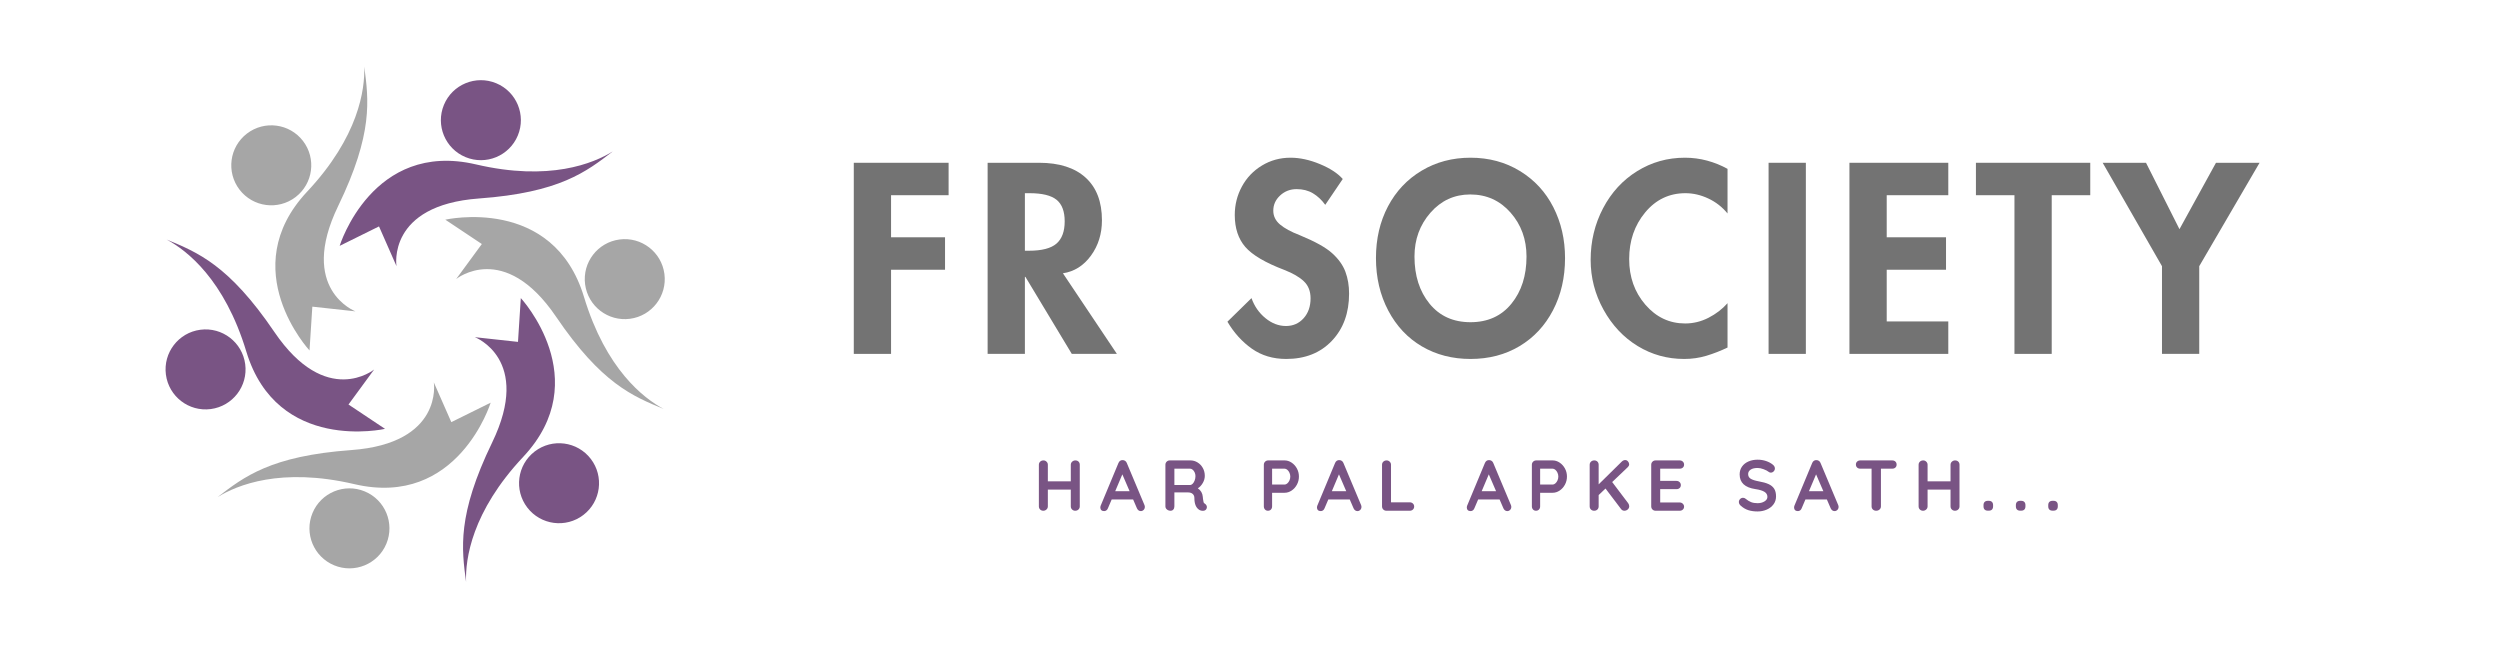
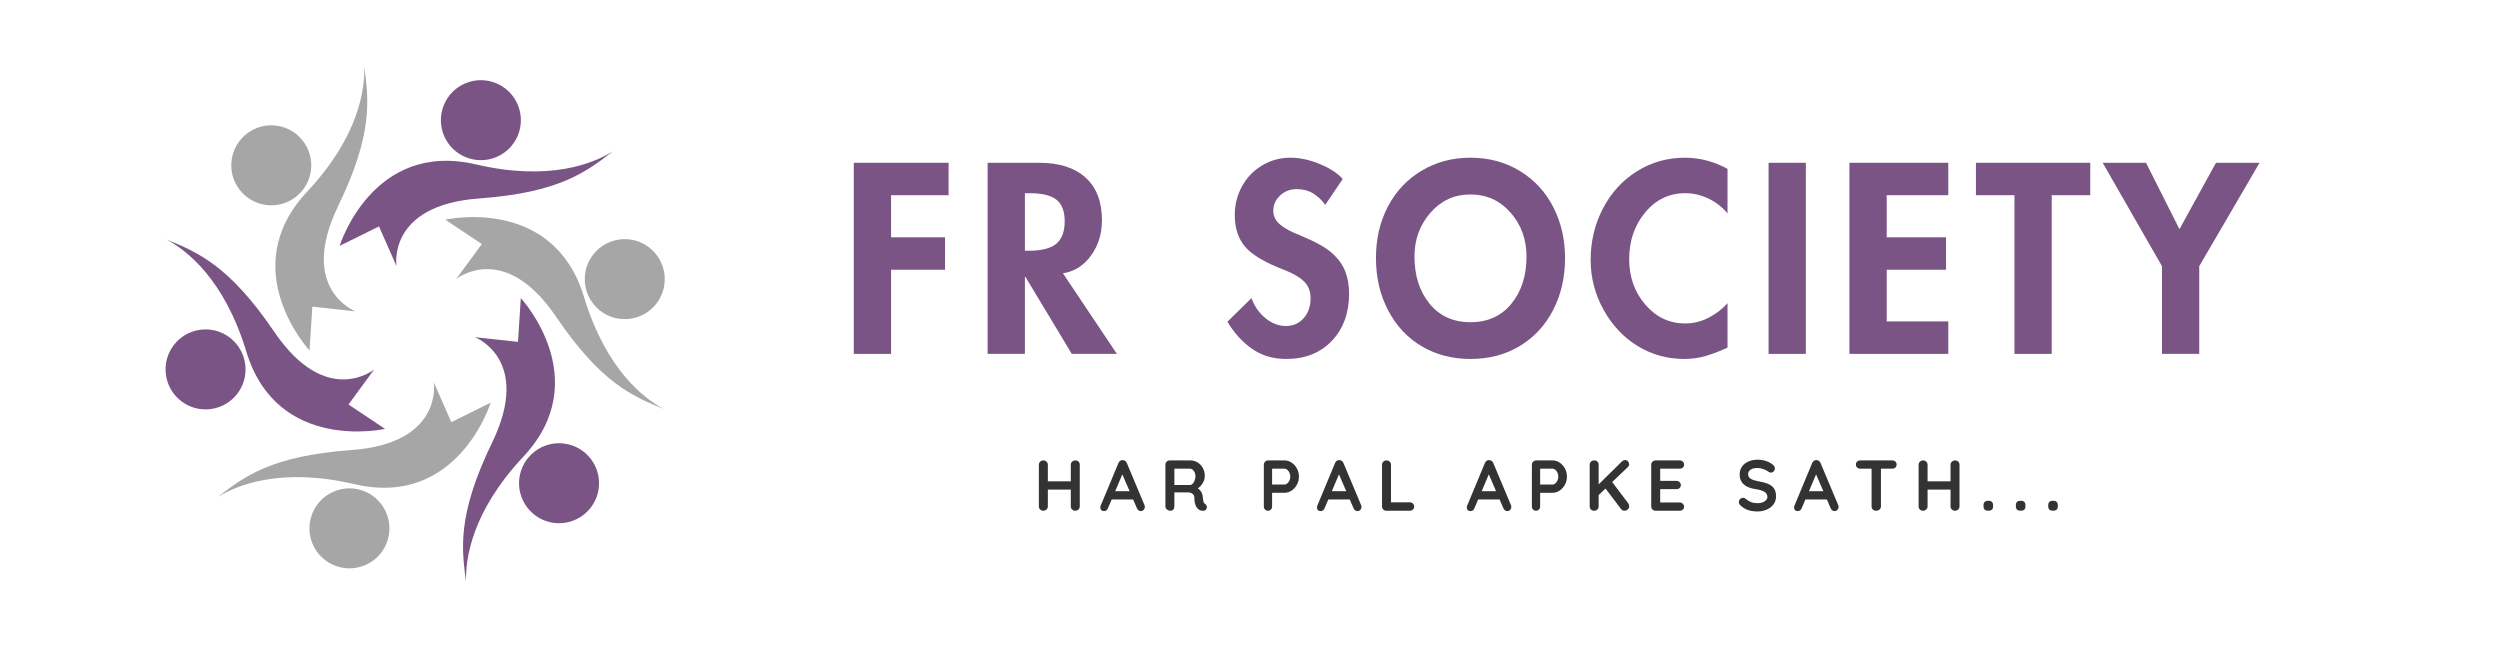
<svg xmlns="http://www.w3.org/2000/svg" width="3000" zoomAndPan="magnify" viewBox="0 0 2250 600" height="800" preserveAspectRatio="xMidYMid meet" version="1.0">
  <defs>
    <g />
-     <clipPath id="90654c6fe7">
+     <clipPath id="54924c8e34">
      <path d="M 416 268 L 500 268 L 500 523.5 L 416 523.5 Z M 416 268 " clip-rule="nonzero" />
    </clipPath>
  </defs>
  <path fill="#a6a6a6" d="M 525.609 267.285 C 497.848 175.57 400.777 197.707 400.777 197.707 L 433.652 219.625 L 410.559 251.133 C 410.559 251.133 453.633 216.059 500.457 285.047 C 541.316 345.246 569.562 356.621 597.332 368.094 C 579.246 358.414 545.301 332.32 525.609 267.285 " fill-opacity="1" fill-rule="nonzero" />
  <path fill="#a6a6a6" d="M 526.59 255.906 C 529.18 275.613 547.254 289.5 566.965 286.914 C 586.672 284.328 600.559 266.254 597.973 246.543 C 595.391 226.832 577.312 212.949 557.602 215.531 C 537.891 218.117 524.008 236.195 526.59 255.906 " fill-opacity="1" fill-rule="nonzero" />
-   <g clip-path="url(#90654c6fe7)">
+   <g clip-path="url(#54924c8e34)">
    <path fill="#795484" d="M 470.895 411.168 C 536.438 341.27 468.73 268.273 468.73 268.273 L 466.188 307.699 L 427.359 303.457 C 427.359 303.457 479.27 323.227 442.938 398.27 C 411.23 463.75 415.504 493.898 419.453 523.688 C 418.789 503.188 424.414 460.742 470.895 411.168 " fill-opacity="1" fill-rule="nonzero" />
  </g>
  <path fill="#795484" d="M 481.242 406.332 C 465.465 418.426 462.477 441.02 474.57 456.801 C 486.668 472.578 509.262 475.562 525.043 463.469 C 540.816 451.375 543.805 428.777 531.711 413 C 519.617 397.223 497.02 394.238 481.242 406.332 " fill-opacity="1" fill-rule="nonzero" />
  <path fill="#a6a6a6" d="M 318.93 435.73 C 412.234 457.543 441.602 362.406 441.602 362.406 L 406.184 379.918 L 390.441 344.168 C 390.441 344.168 399.281 399.008 316.125 405.062 C 243.559 410.352 219.586 429.125 195.766 447.434 C 213.191 436.617 252.762 420.262 318.93 435.73 " fill-opacity="1" fill-rule="nonzero" />
  <path fill="#a6a6a6" d="M 328.293 442.273 C 309.93 434.652 288.871 443.367 281.254 461.73 C 273.637 480.09 282.348 501.152 300.711 508.77 C 319.074 516.387 340.133 507.676 347.75 489.312 C 355.367 470.949 346.656 449.887 328.293 442.273 " fill-opacity="1" fill-rule="nonzero" />
  <path fill="#795484" d="M 221.68 316.402 C 249.441 408.117 346.516 385.977 346.516 385.977 L 313.641 364.062 L 336.73 332.555 C 336.73 332.555 293.656 367.629 246.832 298.641 C 205.973 238.441 177.727 227.066 149.957 215.59 C 168.043 225.27 201.992 251.363 221.68 316.402 " fill-opacity="1" fill-rule="nonzero" />
  <path fill="#795484" d="M 220.695 327.781 C 218.109 308.074 200.035 294.188 180.324 296.773 C 160.613 299.359 146.727 317.434 149.312 337.145 C 151.898 356.855 169.973 370.742 189.684 368.156 C 209.398 365.57 223.281 347.496 220.695 327.781 " fill-opacity="1" fill-rule="nonzero" />
  <path fill="#a6a6a6" d="M 276.391 172.52 C 210.848 242.418 278.559 315.414 278.559 315.414 L 281.102 275.984 L 319.93 280.23 C 319.93 280.23 268.02 260.465 304.352 185.418 C 336.055 119.938 331.785 89.789 327.836 60 C 328.496 80.5 322.875 122.949 276.391 172.52 " fill-opacity="1" fill-rule="nonzero" />
  <path fill="#a6a6a6" d="M 266.043 177.355 C 281.824 165.262 284.809 142.668 272.715 126.887 C 260.621 111.109 238.027 108.125 222.246 120.219 C 206.469 132.312 203.484 154.906 215.578 170.688 C 227.672 186.465 250.266 189.449 266.043 177.355 " fill-opacity="1" fill-rule="nonzero" />
  <path fill="#795484" d="M 428.355 147.957 C 335.051 126.145 305.688 221.281 305.688 221.281 L 341.105 203.77 L 356.844 239.52 C 356.844 239.52 348.008 184.68 431.164 178.625 C 503.727 173.336 527.703 154.562 551.523 136.254 C 534.102 147.07 494.527 163.426 428.355 147.957 " fill-opacity="1" fill-rule="nonzero" />
  <path fill="#795484" d="M 418.996 141.414 C 437.359 149.031 458.422 140.32 466.035 121.957 C 473.656 103.594 464.941 82.531 446.578 74.914 C 428.215 67.297 407.156 76.008 399.539 94.371 C 391.918 112.734 400.629 133.801 418.996 141.414 " fill-opacity="1" fill-rule="nonzero" />
-   <g fill="#737373" fill-opacity="1">
+   <g fill="#795484" fill-opacity="1">
    <g transform="translate(756.0954, 318.4985)">
      <g>
        <path d="M 97.641 -172 L 97.641 -142.812 L 45.859 -142.812 L 45.859 -104.938 L 94.438 -104.938 L 94.438 -75.734 L 45.859 -75.734 L 45.859 0 L 12.312 0 L 12.312 -172 Z M 97.641 -172 " />
      </g>
    </g>
  </g>
-   <g fill="#737373" fill-opacity="1">
+   <g fill="#795484" fill-opacity="1">
    <g transform="translate(876.5472, 318.4985)">
      <g>
        <path d="M 58.625 -172 C 76.727 -172 90.68 -167.551 100.484 -158.656 C 110.297 -149.758 115.203 -136.945 115.203 -120.219 C 115.203 -108.051 111.895 -97.441 105.281 -88.391 C 98.664 -79.348 90.266 -74.066 80.078 -72.547 L 128.656 0 L 88.062 0 L 46.312 -69.344 L 45.859 -69.344 L 45.859 0 L 12.312 0 L 12.312 -172 Z M 45.859 -92.844 L 49.5 -92.844 C 61.062 -92.844 69.312 -94.973 74.25 -99.234 C 79.195 -103.492 81.672 -110.188 81.672 -119.312 C 81.672 -128.281 79.234 -134.738 74.359 -138.688 C 69.492 -142.645 61.359 -144.625 49.953 -144.625 L 45.859 -144.625 Z M 45.859 -92.844 " />
      </g>
    </g>
  </g>
-   <g fill="#737373" fill-opacity="1">
+   <g fill="#795484" fill-opacity="1">
    <g transform="translate(1018.671, 318.4985)">
      <g />
    </g>
  </g>
-   <g fill="#737373" fill-opacity="1">
+   <g fill="#795484" fill-opacity="1">
    <g transform="translate(1099.429, 318.4985)">
      <g>
        <path d="M 93.297 -134.141 C 90.109 -138.547 86.422 -142.004 82.234 -144.516 C 78.055 -147.023 73.156 -148.281 67.531 -148.281 C 61.75 -148.281 56.801 -146.379 52.688 -142.578 C 48.582 -138.773 46.531 -134.211 46.531 -128.891 C 46.531 -124.023 48.547 -119.879 52.578 -116.453 C 56.609 -113.035 62.578 -109.805 70.484 -106.766 C 84.172 -101.141 93.863 -95.738 99.562 -90.562 C 105.27 -85.395 109.227 -79.844 111.438 -73.906 C 113.645 -67.977 114.75 -61.441 114.75 -54.297 C 114.75 -36.805 109.578 -22.625 99.234 -11.75 C 88.891 -0.875 75.203 4.562 58.172 4.562 C 46.305 4.562 36 1.484 27.25 -4.672 C 18.508 -10.836 11.176 -18.938 5.25 -28.969 L 26.922 -50.188 C 29.504 -42.883 33.688 -36.875 39.469 -32.156 C 45.25 -27.445 51.406 -25.094 57.938 -25.094 C 64.332 -25.094 69.617 -27.41 73.797 -32.047 C 77.984 -36.691 80.078 -42.66 80.078 -49.953 C 80.078 -56.348 78.098 -61.445 74.141 -65.25 C 70.18 -69.051 64.328 -72.473 56.578 -75.516 C 39.391 -82.047 27.641 -88.961 21.328 -96.266 C 15.016 -103.566 11.859 -113.148 11.859 -125.016 C 11.859 -134.141 13.988 -142.656 18.25 -150.562 C 22.508 -158.469 28.516 -164.773 36.266 -169.484 C 44.023 -174.203 52.617 -176.562 62.047 -176.562 C 70.41 -176.562 79.191 -174.66 88.391 -170.859 C 97.598 -167.055 104.484 -162.57 109.047 -157.406 Z M 93.297 -134.141 " />
      </g>
    </g>
  </g>
-   <g fill="#737373" fill-opacity="1">
+   <g fill="#795484" fill-opacity="1">
    <g transform="translate(1234.253, 318.4985)">
      <g>
        <path d="M 4.109 -86.234 C 4.109 -103.566 7.719 -119.078 14.938 -132.766 C 22.164 -146.453 32.281 -157.172 45.281 -164.922 C 58.281 -172.68 72.922 -176.562 89.203 -176.562 C 105.773 -176.562 120.598 -172.566 133.672 -164.578 C 146.754 -156.598 156.789 -145.727 163.781 -131.969 C 170.781 -118.207 174.281 -102.961 174.281 -86.234 C 174.281 -68.742 170.664 -53.078 163.438 -39.234 C 156.219 -25.398 146.18 -14.641 133.328 -6.953 C 120.484 0.723 105.773 4.562 89.203 4.562 C 72.922 4.562 58.352 0.801 45.5 -6.719 C 32.656 -14.25 22.547 -25.008 15.172 -39 C 7.797 -53 4.109 -68.742 4.109 -86.234 Z M 88.969 -143.484 C 74.676 -143.484 62.738 -138.008 53.156 -127.062 C 43.57 -116.113 38.781 -102.957 38.781 -87.594 C 38.781 -70.414 43.301 -56.273 52.344 -45.172 C 61.395 -34.066 73.68 -28.516 89.203 -28.516 C 104.711 -28.516 116.988 -34.066 126.031 -45.172 C 135.082 -56.273 139.609 -70.414 139.609 -87.594 C 139.609 -103.113 134.816 -116.305 125.234 -127.172 C 115.66 -138.047 103.57 -143.484 88.969 -143.484 Z M 88.969 -143.484 " />
      </g>
    </g>
  </g>
-   <g fill="#737373" fill-opacity="1">
+   <g fill="#795484" fill-opacity="1">
    <g transform="translate(1427.476, 318.4985)">
      <g>
        <path d="M 127.297 -126.375 C 122.578 -132.156 116.832 -136.641 110.062 -139.828 C 103.301 -143.023 96.422 -144.625 89.422 -144.625 C 74.828 -144.625 62.738 -138.844 53.156 -127.281 C 43.57 -115.727 38.781 -101.738 38.781 -85.312 C 38.781 -69.195 43.645 -55.508 53.375 -44.25 C 63.113 -33 75.055 -27.375 89.203 -27.375 C 96.492 -27.375 103.484 -29.082 110.172 -32.5 C 116.867 -35.926 122.578 -40.301 127.297 -45.625 L 127.297 -5.703 C 120.91 -2.66 114.562 -0.191 108.25 1.703 C 101.938 3.609 95.281 4.562 88.281 4.562 C 73.07 4.562 59.117 0.688 46.422 -7.062 C 33.723 -14.82 23.492 -25.695 15.734 -39.688 C 7.984 -53.688 4.109 -68.672 4.109 -84.641 C 4.109 -101.367 7.832 -116.844 15.281 -131.062 C 22.738 -145.281 32.969 -156.414 45.969 -164.469 C 58.969 -172.531 73.301 -176.562 88.969 -176.562 C 95.812 -176.562 102.461 -175.688 108.922 -173.938 C 115.391 -172.195 121.516 -169.727 127.297 -166.531 Z M 127.297 -126.375 " />
      </g>
    </g>
  </g>
-   <g fill="#737373" fill-opacity="1">
+   <g fill="#795484" fill-opacity="1">
    <g transform="translate(1579.409, 318.4985)">
      <g>
        <path d="M 45.859 -172 L 45.859 0 L 12.312 0 L 12.312 -172 Z M 45.859 -172 " />
      </g>
    </g>
  </g>
-   <g fill="#737373" fill-opacity="1">
+   <g fill="#795484" fill-opacity="1">
    <g transform="translate(1652.183, 318.4985)">
      <g>
        <path d="M 101.281 -172 L 101.281 -142.812 L 45.859 -142.812 L 45.859 -104.938 L 99.234 -104.938 L 99.234 -75.734 L 45.859 -75.734 L 45.859 -29.203 L 101.281 -29.203 L 101.281 0 L 12.312 0 L 12.312 -172 Z M 101.281 -172 " />
      </g>
    </g>
  </g>
-   <g fill="#737373" fill-opacity="1">
+   <g fill="#795484" fill-opacity="1">
    <g transform="translate(1778.338, 318.4985)">
      <g>
        <path d="M 102.891 -172 L 102.891 -142.812 L 68.203 -142.812 L 68.203 0 L 34.672 0 L 34.672 -142.812 L 0 -142.812 L 0 -172 Z M 102.891 -172 " />
      </g>
    </g>
  </g>
-   <g fill="#737373" fill-opacity="1">
+   <g fill="#795484" fill-opacity="1">
    <g transform="translate(1896.053, 318.4985)">
      <g>
        <path d="M 35.359 -172 L 65.469 -112.234 L 98.328 -172 L 137.562 -172 L 83.266 -78.938 L 83.266 0 L 49.734 0 L 49.734 -78.938 L -3.656 -172 Z M 35.359 -172 " />
      </g>
    </g>
  </g>
-   <g fill="#795484" fill-opacity="1">
-     <g transform="translate(930.1239, 459.6667)">
+   <g fill="#333333" fill-opacity="1">
+     <g transform="translate(930.1239, 459.6668)">
      <g>
        <path d="M 37.672 -45.297 C 38.879 -45.297 39.848 -44.93 40.578 -44.203 C 41.305 -43.473 41.672 -42.523 41.672 -41.359 L 41.672 -3.953 C 41.672 -2.828 41.281 -1.883 40.5 -1.125 C 39.727 -0.375 38.738 0 37.531 0 C 36.457 0 35.531 -0.375 34.75 -1.125 C 33.977 -1.883 33.594 -2.828 33.594 -3.953 L 33.594 -19.031 L 12.938 -19.031 L 12.938 -3.953 C 12.938 -2.828 12.523 -1.883 11.703 -1.125 C 10.891 -0.375 9.941 0 8.859 0 C 7.703 0 6.742 -0.375 5.984 -1.125 C 5.234 -1.883 4.859 -2.828 4.859 -3.953 L 4.859 -41.359 C 4.859 -42.473 5.242 -43.406 6.016 -44.156 C 6.797 -44.914 7.789 -45.297 9 -45.297 C 10.07 -45.297 10.992 -44.914 11.766 -44.156 C 12.547 -43.406 12.938 -42.473 12.938 -41.359 L 12.938 -26.469 L 33.594 -26.469 L 33.594 -41.359 C 33.594 -42.473 34 -43.406 34.812 -44.156 C 35.633 -44.914 36.586 -45.297 37.672 -45.297 Z M 37.672 -45.297 " />
      </g>
    </g>
  </g>
-   <g fill="#795484" fill-opacity="1">
-     <g transform="translate(989.6518, 459.6667)">
-       <g>
-         <path d="M 40.391 -5.047 C 40.598 -4.484 40.703 -3.969 40.703 -3.5 C 40.703 -2.375 40.332 -1.453 39.594 -0.734 C 38.863 -0.023 38.023 0.328 37.078 0.328 C 36.305 0.328 35.609 0.094 34.984 -0.375 C 34.359 -0.852 33.875 -1.504 33.531 -2.328 L 30.156 -10.156 L 10.875 -10.156 L 7.5 -2.266 C 7.195 -1.441 6.734 -0.801 6.109 -0.344 C 5.484 0.102 4.805 0.328 4.078 0.328 C 2.953 0.328 2.098 0.023 1.516 -0.578 C 0.93 -1.18 0.641 -2.004 0.641 -3.047 C 0.641 -3.43 0.707 -3.836 0.844 -4.266 L 16.953 -42.969 C 17.297 -43.832 17.812 -44.5 18.5 -44.969 C 19.195 -45.445 19.977 -45.645 20.844 -45.562 C 21.613 -45.562 22.332 -45.332 23 -44.875 C 23.676 -44.426 24.164 -43.789 24.469 -42.969 Z M 14.047 -17.609 L 26.984 -17.609 L 20.453 -32.75 Z M 14.047 -17.609 " />
-       </g>
-     </g>
-   </g>
-   <g fill="#795484" fill-opacity="1">
-     <g transform="translate(1044.005, 459.6667)">
+   <g fill="#333333" fill-opacity="1">
+     <g transform="translate(989.6518, 459.6668)">
+       <g>
+         <path d="M 40.391 -5.047 C 40.598 -4.484 40.703 -3.969 40.703 -3.5 C 40.703 -2.375 40.332 -1.453 39.594 -0.734 C 38.863 -0.023 38.023 0.328 37.078 0.328 C 36.305 0.328 35.609 0.094 34.984 -0.375 C 34.359 -0.852 33.875 -1.504 33.531 -2.328 L 30.156 -10.156 L 10.875 -10.156 L 7.5 -2.266 C 7.195 -1.441 6.734 -0.801 6.109 -0.344 C 5.484 0.102 4.805 0.328 4.078 0.328 C 2.953 0.328 2.098 0.023 1.516 -0.578 C 0.93 -1.18 0.641 -2.004 0.641 -3.047 C 0.641 -3.43 0.707 -3.836 0.844 -4.266 L 16.953 -42.969 C 17.297 -43.832 17.812 -44.5 18.5 -44.969 C 19.195 -45.445 19.977 -45.645 20.844 -45.562 C 21.613 -45.562 22.332 -45.332 23 -44.875 C 23.676 -44.426 24.164 -43.789 24.469 -42.969 Z M 14.047 -17.609 L 26.984 -17.609 L 20.453 -32.75 Z M 14.047 -17.609 " />
+       </g>
+     </g>
+   </g>
+   <g fill="#333333" fill-opacity="1">
+     <g transform="translate(1044.005, 459.6668)">
      <g>
        <path d="M 40.391 -6.344 C 40.941 -6 41.379 -5.547 41.703 -4.984 C 42.035 -4.422 42.203 -3.836 42.203 -3.234 C 42.203 -2.461 41.941 -1.75 41.422 -1.094 C 40.773 -0.32 39.781 0.062 38.438 0.062 C 37.406 0.062 36.457 -0.172 35.594 -0.641 C 32.488 -2.41 30.938 -6.016 30.938 -11.453 C 30.938 -13.004 30.426 -14.234 29.406 -15.141 C 28.395 -16.047 26.941 -16.5 25.047 -16.5 L 12.938 -16.5 L 12.938 -3.953 C 12.938 -2.785 12.625 -1.832 12 -1.094 C 11.375 -0.363 10.547 0 9.516 0 C 8.266 0 7.176 -0.375 6.25 -1.125 C 5.32 -1.883 4.859 -2.828 4.859 -3.953 L 4.859 -41.359 C 4.859 -42.473 5.234 -43.406 5.984 -44.156 C 6.742 -44.914 7.68 -45.297 8.797 -45.297 L 27.438 -45.297 C 29.688 -45.297 31.801 -44.691 33.781 -43.484 C 35.77 -42.273 37.352 -40.613 38.531 -38.5 C 39.719 -36.395 40.312 -34.023 40.312 -31.391 C 40.312 -29.234 39.727 -27.129 38.562 -25.078 C 37.406 -23.023 35.898 -21.395 34.047 -20.188 C 36.766 -18.289 38.25 -15.75 38.5 -12.562 C 38.633 -11.863 38.703 -11.191 38.703 -10.547 C 38.867 -9.211 39.039 -8.254 39.219 -7.672 C 39.395 -7.086 39.785 -6.645 40.391 -6.344 Z M 27.109 -23.172 C 27.891 -23.172 28.645 -23.535 29.375 -24.266 C 30.113 -25.004 30.719 -25.988 31.188 -27.219 C 31.664 -28.445 31.906 -29.77 31.906 -31.188 C 31.906 -32.395 31.664 -33.504 31.188 -34.516 C 30.719 -35.535 30.113 -36.348 29.375 -36.953 C 28.645 -37.555 27.891 -37.859 27.109 -37.859 L 12.938 -37.859 L 12.938 -23.172 Z M 27.109 -23.172 " />
      </g>
    </g>
  </g>
-   <g fill="#795484" fill-opacity="1">
-     <g transform="translate(1101.463, 459.6667)">
-       <g />
-     </g>
-   </g>
-   <g fill="#795484" fill-opacity="1">
-     <g transform="translate(1132.593, 459.6667)">
+   <g fill="#333333" fill-opacity="1">
+     <g transform="translate(1101.463, 459.6668)">
+       <g />
+     </g>
+   </g>
+   <g fill="#333333" fill-opacity="1">
+     <g transform="translate(1132.593, 459.6668)">
      <g>
        <path d="M 23.562 -45.297 C 25.758 -45.297 27.848 -44.641 29.828 -43.328 C 31.816 -42.016 33.414 -40.242 34.625 -38.016 C 35.832 -35.797 36.438 -33.367 36.438 -30.734 C 36.438 -28.148 35.832 -25.734 34.625 -23.484 C 33.414 -21.242 31.816 -19.461 29.828 -18.141 C 27.848 -16.828 25.758 -16.172 23.562 -16.172 L 12.297 -16.172 L 12.297 -3.953 C 12.297 -2.785 11.945 -1.832 11.25 -1.094 C 10.562 -0.363 9.66 0 8.547 0 C 7.461 0 6.578 -0.375 5.891 -1.125 C 5.203 -1.883 4.859 -2.828 4.859 -3.953 L 4.859 -41.359 C 4.859 -42.473 5.234 -43.406 5.984 -44.156 C 6.742 -44.914 7.68 -45.297 8.797 -45.297 Z M 23.562 -23.562 C 24.375 -23.562 25.18 -23.906 25.984 -24.594 C 26.785 -25.281 27.43 -26.172 27.922 -27.266 C 28.422 -28.367 28.672 -29.523 28.672 -30.734 C 28.672 -31.941 28.422 -33.098 27.922 -34.203 C 27.43 -35.305 26.785 -36.191 25.984 -36.859 C 25.18 -37.523 24.375 -37.859 23.562 -37.859 L 12.297 -37.859 L 12.297 -23.562 Z M 23.562 -23.562 " />
      </g>
    </g>
  </g>
-   <g fill="#795484" fill-opacity="1">
-     <g transform="translate(1184.617, 459.6667)">
-       <g>
-         <path d="M 40.391 -5.047 C 40.598 -4.484 40.703 -3.969 40.703 -3.5 C 40.703 -2.375 40.332 -1.453 39.594 -0.734 C 38.863 -0.023 38.023 0.328 37.078 0.328 C 36.305 0.328 35.609 0.094 34.984 -0.375 C 34.359 -0.852 33.875 -1.504 33.531 -2.328 L 30.156 -10.156 L 10.875 -10.156 L 7.5 -2.266 C 7.195 -1.441 6.734 -0.801 6.109 -0.344 C 5.484 0.102 4.805 0.328 4.078 0.328 C 2.953 0.328 2.098 0.023 1.516 -0.578 C 0.93 -1.18 0.641 -2.004 0.641 -3.047 C 0.641 -3.43 0.707 -3.836 0.844 -4.266 L 16.953 -42.969 C 17.297 -43.832 17.812 -44.5 18.5 -44.969 C 19.195 -45.445 19.977 -45.645 20.844 -45.562 C 21.613 -45.562 22.332 -45.332 23 -44.875 C 23.676 -44.426 24.164 -43.789 24.469 -42.969 Z M 14.047 -17.609 L 26.984 -17.609 L 20.453 -32.75 Z M 14.047 -17.609 " />
-       </g>
-     </g>
-   </g>
-   <g fill="#795484" fill-opacity="1">
-     <g transform="translate(1238.97, 459.6667)">
+   <g fill="#333333" fill-opacity="1">
+     <g transform="translate(1184.617, 459.6668)">
+       <g>
+         <path d="M 40.391 -5.047 C 40.598 -4.484 40.703 -3.969 40.703 -3.5 C 40.703 -2.375 40.332 -1.453 39.594 -0.734 C 38.863 -0.023 38.023 0.328 37.078 0.328 C 36.305 0.328 35.609 0.094 34.984 -0.375 C 34.359 -0.852 33.875 -1.504 33.531 -2.328 L 30.156 -10.156 L 10.875 -10.156 L 7.5 -2.266 C 7.195 -1.441 6.734 -0.801 6.109 -0.344 C 5.484 0.102 4.805 0.328 4.078 0.328 C 2.953 0.328 2.098 0.023 1.516 -0.578 C 0.93 -1.18 0.641 -2.004 0.641 -3.047 C 0.641 -3.43 0.707 -3.836 0.844 -4.266 L 16.953 -42.969 C 17.297 -43.832 17.812 -44.5 18.5 -44.969 C 19.195 -45.445 19.977 -45.645 20.844 -45.562 C 21.613 -45.562 22.332 -45.332 23 -44.875 C 23.676 -44.426 24.164 -43.789 24.469 -42.969 Z M 14.047 -17.609 L 26.984 -17.609 L 20.453 -32.75 Z M 14.047 -17.609 " />
+       </g>
+     </g>
+   </g>
+   <g fill="#333333" fill-opacity="1">
+     <g transform="translate(1238.97, 459.6668)">
      <g>
        <path d="M 29.828 -7.578 C 30.953 -7.578 31.891 -7.219 32.641 -6.5 C 33.398 -5.789 33.781 -4.875 33.781 -3.75 C 33.781 -2.676 33.398 -1.781 32.641 -1.062 C 31.891 -0.352 30.953 0 29.828 0 L 8.797 0 C 7.68 0 6.742 -0.375 5.984 -1.125 C 5.234 -1.883 4.859 -2.828 4.859 -3.953 L 4.859 -41.359 C 4.859 -42.473 5.242 -43.406 6.016 -44.156 C 6.797 -44.914 7.789 -45.297 9 -45.297 C 10.07 -45.297 10.992 -44.914 11.766 -44.156 C 12.547 -43.406 12.938 -42.473 12.938 -41.359 L 12.938 -7.578 Z M 29.828 -7.578 " />
      </g>
    </g>
  </g>
-   <g fill="#795484" fill-opacity="1">
-     <g transform="translate(1288.342, 459.6667)">
-       <g />
-     </g>
-   </g>
-   <g fill="#795484" fill-opacity="1">
-     <g transform="translate(1319.472, 459.6667)">
-       <g>
-         <path d="M 40.391 -5.047 C 40.598 -4.484 40.703 -3.969 40.703 -3.5 C 40.703 -2.375 40.332 -1.453 39.594 -0.734 C 38.863 -0.023 38.023 0.328 37.078 0.328 C 36.305 0.328 35.609 0.094 34.984 -0.375 C 34.359 -0.852 33.875 -1.504 33.531 -2.328 L 30.156 -10.156 L 10.875 -10.156 L 7.5 -2.266 C 7.195 -1.441 6.734 -0.801 6.109 -0.344 C 5.484 0.102 4.805 0.328 4.078 0.328 C 2.953 0.328 2.098 0.023 1.516 -0.578 C 0.93 -1.18 0.641 -2.004 0.641 -3.047 C 0.641 -3.43 0.707 -3.836 0.844 -4.266 L 16.953 -42.969 C 17.297 -43.832 17.812 -44.5 18.5 -44.969 C 19.195 -45.445 19.977 -45.645 20.844 -45.562 C 21.613 -45.562 22.332 -45.332 23 -44.875 C 23.676 -44.426 24.164 -43.789 24.469 -42.969 Z M 14.047 -17.609 L 26.984 -17.609 L 20.453 -32.75 Z M 14.047 -17.609 " />
-       </g>
-     </g>
-   </g>
-   <g fill="#795484" fill-opacity="1">
-     <g transform="translate(1373.825, 459.6667)">
+   <g fill="#333333" fill-opacity="1">
+     <g transform="translate(1288.342, 459.6668)">
+       <g />
+     </g>
+   </g>
+   <g fill="#333333" fill-opacity="1">
+     <g transform="translate(1319.472, 459.6668)">
+       <g>
+         <path d="M 40.391 -5.047 C 40.598 -4.484 40.703 -3.969 40.703 -3.5 C 40.703 -2.375 40.332 -1.453 39.594 -0.734 C 38.863 -0.023 38.023 0.328 37.078 0.328 C 36.305 0.328 35.609 0.094 34.984 -0.375 C 34.359 -0.852 33.875 -1.504 33.531 -2.328 L 30.156 -10.156 L 10.875 -10.156 L 7.5 -2.266 C 7.195 -1.441 6.734 -0.801 6.109 -0.344 C 5.484 0.102 4.805 0.328 4.078 0.328 C 2.953 0.328 2.098 0.023 1.516 -0.578 C 0.93 -1.18 0.641 -2.004 0.641 -3.047 C 0.641 -3.43 0.707 -3.836 0.844 -4.266 L 16.953 -42.969 C 17.297 -43.832 17.812 -44.5 18.5 -44.969 C 19.195 -45.445 19.977 -45.645 20.844 -45.562 C 21.613 -45.562 22.332 -45.332 23 -44.875 C 23.676 -44.426 24.164 -43.789 24.469 -42.969 Z M 14.047 -17.609 L 26.984 -17.609 L 20.453 -32.75 Z M 14.047 -17.609 " />
+       </g>
+     </g>
+   </g>
+   <g fill="#333333" fill-opacity="1">
+     <g transform="translate(1373.825, 459.6668)">
      <g>
        <path d="M 23.562 -45.297 C 25.758 -45.297 27.848 -44.641 29.828 -43.328 C 31.816 -42.016 33.414 -40.242 34.625 -38.016 C 35.832 -35.797 36.438 -33.367 36.438 -30.734 C 36.438 -28.148 35.832 -25.734 34.625 -23.484 C 33.414 -21.242 31.816 -19.461 29.828 -18.141 C 27.848 -16.828 25.758 -16.172 23.562 -16.172 L 12.297 -16.172 L 12.297 -3.953 C 12.297 -2.785 11.945 -1.832 11.25 -1.094 C 10.562 -0.363 9.66 0 8.547 0 C 7.461 0 6.578 -0.375 5.891 -1.125 C 5.203 -1.883 4.859 -2.828 4.859 -3.953 L 4.859 -41.359 C 4.859 -42.473 5.234 -43.406 5.984 -44.156 C 6.742 -44.914 7.68 -45.297 8.797 -45.297 Z M 23.562 -23.562 C 24.375 -23.562 25.18 -23.906 25.984 -24.594 C 26.785 -25.281 27.43 -26.172 27.922 -27.266 C 28.422 -28.367 28.672 -29.523 28.672 -30.734 C 28.672 -31.941 28.422 -33.098 27.922 -34.203 C 27.43 -35.305 26.785 -36.191 25.984 -36.859 C 25.18 -37.523 24.375 -37.859 23.562 -37.859 L 12.297 -37.859 L 12.297 -23.562 Z M 23.562 -23.562 " />
      </g>
    </g>
  </g>
-   <g fill="#795484" fill-opacity="1">
-     <g transform="translate(1425.849, 459.6667)">
+   <g fill="#333333" fill-opacity="1">
+     <g transform="translate(1425.849, 459.6668)">
      <g>
        <path d="M 39.547 -6.734 C 39.805 -6.391 40.02 -5.969 40.188 -5.469 C 40.363 -4.969 40.453 -4.504 40.453 -4.078 C 40.453 -2.91 40.008 -1.938 39.125 -1.156 C 38.238 -0.383 37.211 0 36.047 0 C 35.484 0 34.941 -0.129 34.422 -0.391 C 33.91 -0.648 33.484 -1.016 33.141 -1.484 L 19.094 -20 L 12.938 -14.109 L 12.938 -3.953 C 12.938 -2.785 12.555 -1.832 11.797 -1.094 C 11.047 -0.363 10.066 0 8.859 0 C 7.703 0 6.742 -0.375 5.984 -1.125 C 5.234 -1.883 4.859 -2.828 4.859 -3.953 L 4.859 -41.359 C 4.859 -42.473 5.242 -43.406 6.016 -44.156 C 6.797 -44.914 7.789 -45.297 9 -45.297 C 10.164 -45.297 11.113 -44.93 11.844 -44.203 C 12.57 -43.473 12.938 -42.523 12.938 -41.359 L 12.938 -23.75 L 33.656 -44.141 C 34.645 -45.129 35.703 -45.625 36.828 -45.625 C 37.816 -45.625 38.656 -45.211 39.344 -44.391 C 40.039 -43.578 40.391 -42.719 40.391 -41.812 C 40.391 -40.906 40 -40.062 39.219 -39.281 L 25.109 -25.828 Z M 39.547 -6.734 " />
      </g>
    </g>
  </g>
-   <g fill="#795484" fill-opacity="1">
-     <g transform="translate(1481.237, 459.6667)">
+   <g fill="#333333" fill-opacity="1">
+     <g transform="translate(1481.237, 459.6668)">
      <g>
        <path d="M 30.484 -7.438 C 31.609 -7.438 32.547 -7.055 33.297 -6.297 C 34.055 -5.547 34.438 -4.676 34.438 -3.688 C 34.438 -2.613 34.055 -1.727 33.297 -1.031 C 32.547 -0.344 31.609 0 30.484 0 L 8.797 0 C 7.68 0 6.742 -0.375 5.984 -1.125 C 5.234 -1.883 4.859 -2.828 4.859 -3.953 L 4.859 -41.359 C 4.859 -42.473 5.234 -43.406 5.984 -44.156 C 6.742 -44.914 7.68 -45.297 8.797 -45.297 L 30.484 -45.297 C 31.609 -45.297 32.547 -44.941 33.297 -44.234 C 34.055 -43.523 34.438 -42.609 34.438 -41.484 C 34.438 -40.398 34.066 -39.523 33.328 -38.859 C 32.598 -38.191 31.648 -37.859 30.484 -37.859 L 12.938 -37.859 L 12.938 -26.859 L 27.562 -26.859 C 28.688 -26.859 29.625 -26.5 30.375 -25.781 C 31.133 -25.07 31.516 -24.16 31.516 -23.047 C 31.516 -21.961 31.145 -21.086 30.406 -20.422 C 29.676 -19.754 28.727 -19.422 27.562 -19.422 L 12.938 -19.422 L 12.938 -7.438 Z M 30.484 -7.438 " />
      </g>
    </g>
  </g>
-   <g fill="#795484" fill-opacity="1">
-     <g transform="translate(1531.256, 459.6667)">
-       <g />
-     </g>
-   </g>
-   <g fill="#795484" fill-opacity="1">
-     <g transform="translate(1562.386, 459.6667)">
+   <g fill="#333333" fill-opacity="1">
+     <g transform="translate(1531.256, 459.6668)">
+       <g />
+     </g>
+   </g>
+   <g fill="#333333" fill-opacity="1">
+     <g transform="translate(1562.386, 459.6668)">
      <g>
        <path d="M 19.422 0.641 C 16.305 0.641 13.539 0.254 11.125 -0.516 C 8.707 -1.297 6.445 -2.613 4.344 -4.469 C 3.176 -5.5 2.594 -6.641 2.594 -7.891 C 2.594 -8.891 2.957 -9.766 3.688 -10.516 C 4.426 -11.273 5.312 -11.656 6.344 -11.656 C 7.164 -11.656 7.898 -11.395 8.547 -10.875 C 10.266 -9.445 11.941 -8.41 13.578 -7.766 C 15.223 -7.117 17.172 -6.797 19.422 -6.797 C 21.836 -6.797 23.914 -7.332 25.656 -8.406 C 27.406 -9.488 28.281 -10.828 28.281 -12.422 C 28.281 -14.367 27.414 -15.891 25.688 -16.984 C 23.969 -18.086 21.227 -18.922 17.469 -19.484 C 8.02 -20.859 3.297 -25.258 3.297 -32.688 C 3.297 -35.406 4.008 -37.766 5.438 -39.766 C 6.863 -41.773 8.805 -43.305 11.266 -44.359 C 13.723 -45.422 16.461 -45.953 19.484 -45.953 C 22.203 -45.953 24.754 -45.539 27.141 -44.719 C 29.535 -43.895 31.535 -42.816 33.141 -41.484 C 34.391 -40.492 35.016 -39.348 35.016 -38.047 C 35.016 -37.055 34.645 -36.18 33.906 -35.422 C 33.176 -34.672 32.316 -34.297 31.328 -34.297 C 30.68 -34.297 30.098 -34.492 29.578 -34.891 C 28.453 -35.797 26.883 -36.625 24.875 -37.375 C 22.875 -38.125 21.078 -38.5 19.484 -38.5 C 16.766 -38.5 14.66 -37.992 13.172 -36.984 C 11.68 -35.973 10.938 -34.645 10.938 -33 C 10.938 -31.145 11.703 -29.742 13.234 -28.797 C 14.766 -27.848 17.172 -27.07 20.453 -26.469 C 24.16 -25.82 27.125 -24.988 29.344 -23.969 C 31.57 -22.957 33.242 -21.578 34.359 -19.828 C 35.484 -18.086 36.047 -15.77 36.047 -12.875 C 36.047 -10.156 35.281 -7.77 33.75 -5.719 C 32.219 -3.676 30.176 -2.102 27.625 -1 C 25.082 0.094 22.348 0.641 19.422 0.641 Z M 19.422 0.641 " />
      </g>
    </g>
  </g>
-   <g fill="#795484" fill-opacity="1">
-     <g transform="translate(1614.022, 459.6667)">
-       <g>
-         <path d="M 40.391 -5.047 C 40.598 -4.484 40.703 -3.969 40.703 -3.5 C 40.703 -2.375 40.332 -1.453 39.594 -0.734 C 38.863 -0.023 38.023 0.328 37.078 0.328 C 36.305 0.328 35.609 0.094 34.984 -0.375 C 34.359 -0.852 33.875 -1.504 33.531 -2.328 L 30.156 -10.156 L 10.875 -10.156 L 7.5 -2.266 C 7.195 -1.441 6.734 -0.801 6.109 -0.344 C 5.484 0.102 4.805 0.328 4.078 0.328 C 2.953 0.328 2.098 0.023 1.516 -0.578 C 0.93 -1.18 0.641 -2.004 0.641 -3.047 C 0.641 -3.43 0.707 -3.836 0.844 -4.266 L 16.953 -42.969 C 17.297 -43.832 17.812 -44.5 18.5 -44.969 C 19.195 -45.445 19.977 -45.645 20.844 -45.562 C 21.613 -45.562 22.332 -45.332 23 -44.875 C 23.676 -44.426 24.164 -43.789 24.469 -42.969 Z M 14.047 -17.609 L 26.984 -17.609 L 20.453 -32.75 Z M 14.047 -17.609 " />
-       </g>
-     </g>
-   </g>
-   <g fill="#795484" fill-opacity="1">
-     <g transform="translate(1668.375, 459.6667)">
+   <g fill="#333333" fill-opacity="1">
+     <g transform="translate(1614.022, 459.6668)">
+       <g>
+         <path d="M 40.391 -5.047 C 40.598 -4.484 40.703 -3.969 40.703 -3.5 C 40.703 -2.375 40.332 -1.453 39.594 -0.734 C 38.863 -0.023 38.023 0.328 37.078 0.328 C 36.305 0.328 35.609 0.094 34.984 -0.375 C 34.359 -0.852 33.875 -1.504 33.531 -2.328 L 30.156 -10.156 L 10.875 -10.156 L 7.5 -2.266 C 7.195 -1.441 6.734 -0.801 6.109 -0.344 C 5.484 0.102 4.805 0.328 4.078 0.328 C 2.953 0.328 2.098 0.023 1.516 -0.578 C 0.93 -1.18 0.641 -2.004 0.641 -3.047 C 0.641 -3.43 0.707 -3.836 0.844 -4.266 L 16.953 -42.969 C 17.297 -43.832 17.812 -44.5 18.5 -44.969 C 19.195 -45.445 19.977 -45.645 20.844 -45.562 C 21.613 -45.562 22.332 -45.332 23 -44.875 C 23.676 -44.426 24.164 -43.789 24.469 -42.969 Z M 14.047 -17.609 L 26.984 -17.609 L 20.453 -32.75 Z M 14.047 -17.609 " />
+       </g>
+     </g>
+   </g>
+   <g fill="#333333" fill-opacity="1">
+     <g transform="translate(1668.375, 459.6668)">
      <g>
        <path d="M 34.625 -45.297 C 35.789 -45.297 36.738 -44.953 37.469 -44.266 C 38.207 -43.578 38.578 -42.672 38.578 -41.547 C 38.578 -40.422 38.207 -39.523 37.469 -38.859 C 36.738 -38.191 35.789 -37.859 34.625 -37.859 L 24.469 -37.859 L 24.469 -3.953 C 24.469 -2.828 24.055 -1.883 23.234 -1.125 C 22.41 -0.375 21.395 0 20.188 0 C 18.977 0 17.984 -0.375 17.203 -1.125 C 16.43 -1.883 16.047 -2.828 16.047 -3.953 L 16.047 -37.859 L 5.891 -37.859 C 4.723 -37.859 3.77 -38.203 3.031 -38.891 C 2.301 -39.586 1.938 -40.492 1.938 -41.609 C 1.938 -42.691 2.312 -43.578 3.062 -44.266 C 3.82 -44.953 4.766 -45.297 5.891 -45.297 Z M 34.625 -45.297 " />
      </g>
    </g>
  </g>
-   <g fill="#795484" fill-opacity="1">
-     <g transform="translate(1721.887, 459.6667)">
+   <g fill="#333333" fill-opacity="1">
+     <g transform="translate(1721.887, 459.6668)">
      <g>
        <path d="M 37.672 -45.297 C 38.879 -45.297 39.848 -44.93 40.578 -44.203 C 41.305 -43.473 41.672 -42.523 41.672 -41.359 L 41.672 -3.953 C 41.672 -2.828 41.281 -1.883 40.5 -1.125 C 39.727 -0.375 38.738 0 37.531 0 C 36.457 0 35.531 -0.375 34.75 -1.125 C 33.977 -1.883 33.594 -2.828 33.594 -3.953 L 33.594 -19.031 L 12.938 -19.031 L 12.938 -3.953 C 12.938 -2.828 12.523 -1.883 11.703 -1.125 C 10.891 -0.375 9.941 0 8.859 0 C 7.703 0 6.742 -0.375 5.984 -1.125 C 5.234 -1.883 4.859 -2.828 4.859 -3.953 L 4.859 -41.359 C 4.859 -42.473 5.242 -43.406 6.016 -44.156 C 6.797 -44.914 7.789 -45.297 9 -45.297 C 10.07 -45.297 10.992 -44.914 11.766 -44.156 C 12.547 -43.406 12.938 -42.473 12.938 -41.359 L 12.938 -26.469 L 33.594 -26.469 L 33.594 -41.359 C 33.594 -42.473 34 -43.406 34.812 -44.156 C 35.633 -44.914 36.586 -45.297 37.672 -45.297 Z M 37.672 -45.297 " />
      </g>
    </g>
  </g>
-   <g fill="#795484" fill-opacity="1">
-     <g transform="translate(1781.415, 459.6667)">
+   <g fill="#333333" fill-opacity="1">
+     <g transform="translate(1781.415, 459.6668)">
      <g>
        <path d="M 7.641 -0.062 C 6.391 -0.062 5.426 -0.395 4.75 -1.062 C 4.082 -1.738 3.75 -2.703 3.75 -3.953 L 3.75 -5.047 C 3.75 -6.297 4.082 -7.254 4.75 -7.922 C 5.426 -8.598 6.391 -8.938 7.641 -8.938 L 8.484 -8.938 C 9.734 -8.938 10.691 -8.598 11.359 -7.922 C 12.023 -7.254 12.359 -6.297 12.359 -5.047 L 12.359 -3.953 C 12.359 -2.703 12.023 -1.738 11.359 -1.062 C 10.691 -0.395 9.734 -0.062 8.484 -0.062 Z M 7.641 -0.062 " />
      </g>
    </g>
  </g>
-   <g fill="#795484" fill-opacity="1">
-     <g transform="translate(1810.539, 459.6667)">
+   <g fill="#333333" fill-opacity="1">
+     <g transform="translate(1810.539, 459.6668)">
      <g>
        <path d="M 7.641 -0.062 C 6.391 -0.062 5.426 -0.395 4.75 -1.062 C 4.082 -1.738 3.75 -2.703 3.75 -3.953 L 3.75 -5.047 C 3.75 -6.297 4.082 -7.254 4.75 -7.922 C 5.426 -8.598 6.391 -8.938 7.641 -8.938 L 8.484 -8.938 C 9.734 -8.938 10.691 -8.598 11.359 -7.922 C 12.023 -7.254 12.359 -6.297 12.359 -5.047 L 12.359 -3.953 C 12.359 -2.703 12.023 -1.738 11.359 -1.062 C 10.691 -0.395 9.734 -0.062 8.484 -0.062 Z M 7.641 -0.062 " />
      </g>
    </g>
  </g>
-   <g fill="#795484" fill-opacity="1">
-     <g transform="translate(1839.664, 459.6667)">
+   <g fill="#333333" fill-opacity="1">
+     <g transform="translate(1839.664, 459.6668)">
      <g>
        <path d="M 7.641 -0.062 C 6.391 -0.062 5.426 -0.395 4.75 -1.062 C 4.082 -1.738 3.75 -2.703 3.75 -3.953 L 3.75 -5.047 C 3.75 -6.297 4.082 -7.254 4.75 -7.922 C 5.426 -8.598 6.391 -8.938 7.641 -8.938 L 8.484 -8.938 C 9.734 -8.938 10.691 -8.598 11.359 -7.922 C 12.023 -7.254 12.359 -6.297 12.359 -5.047 L 12.359 -3.953 C 12.359 -2.703 12.023 -1.738 11.359 -1.062 C 10.691 -0.395 9.734 -0.062 8.484 -0.062 Z M 7.641 -0.062 " />
      </g>
    </g>
  </g>
</svg>
